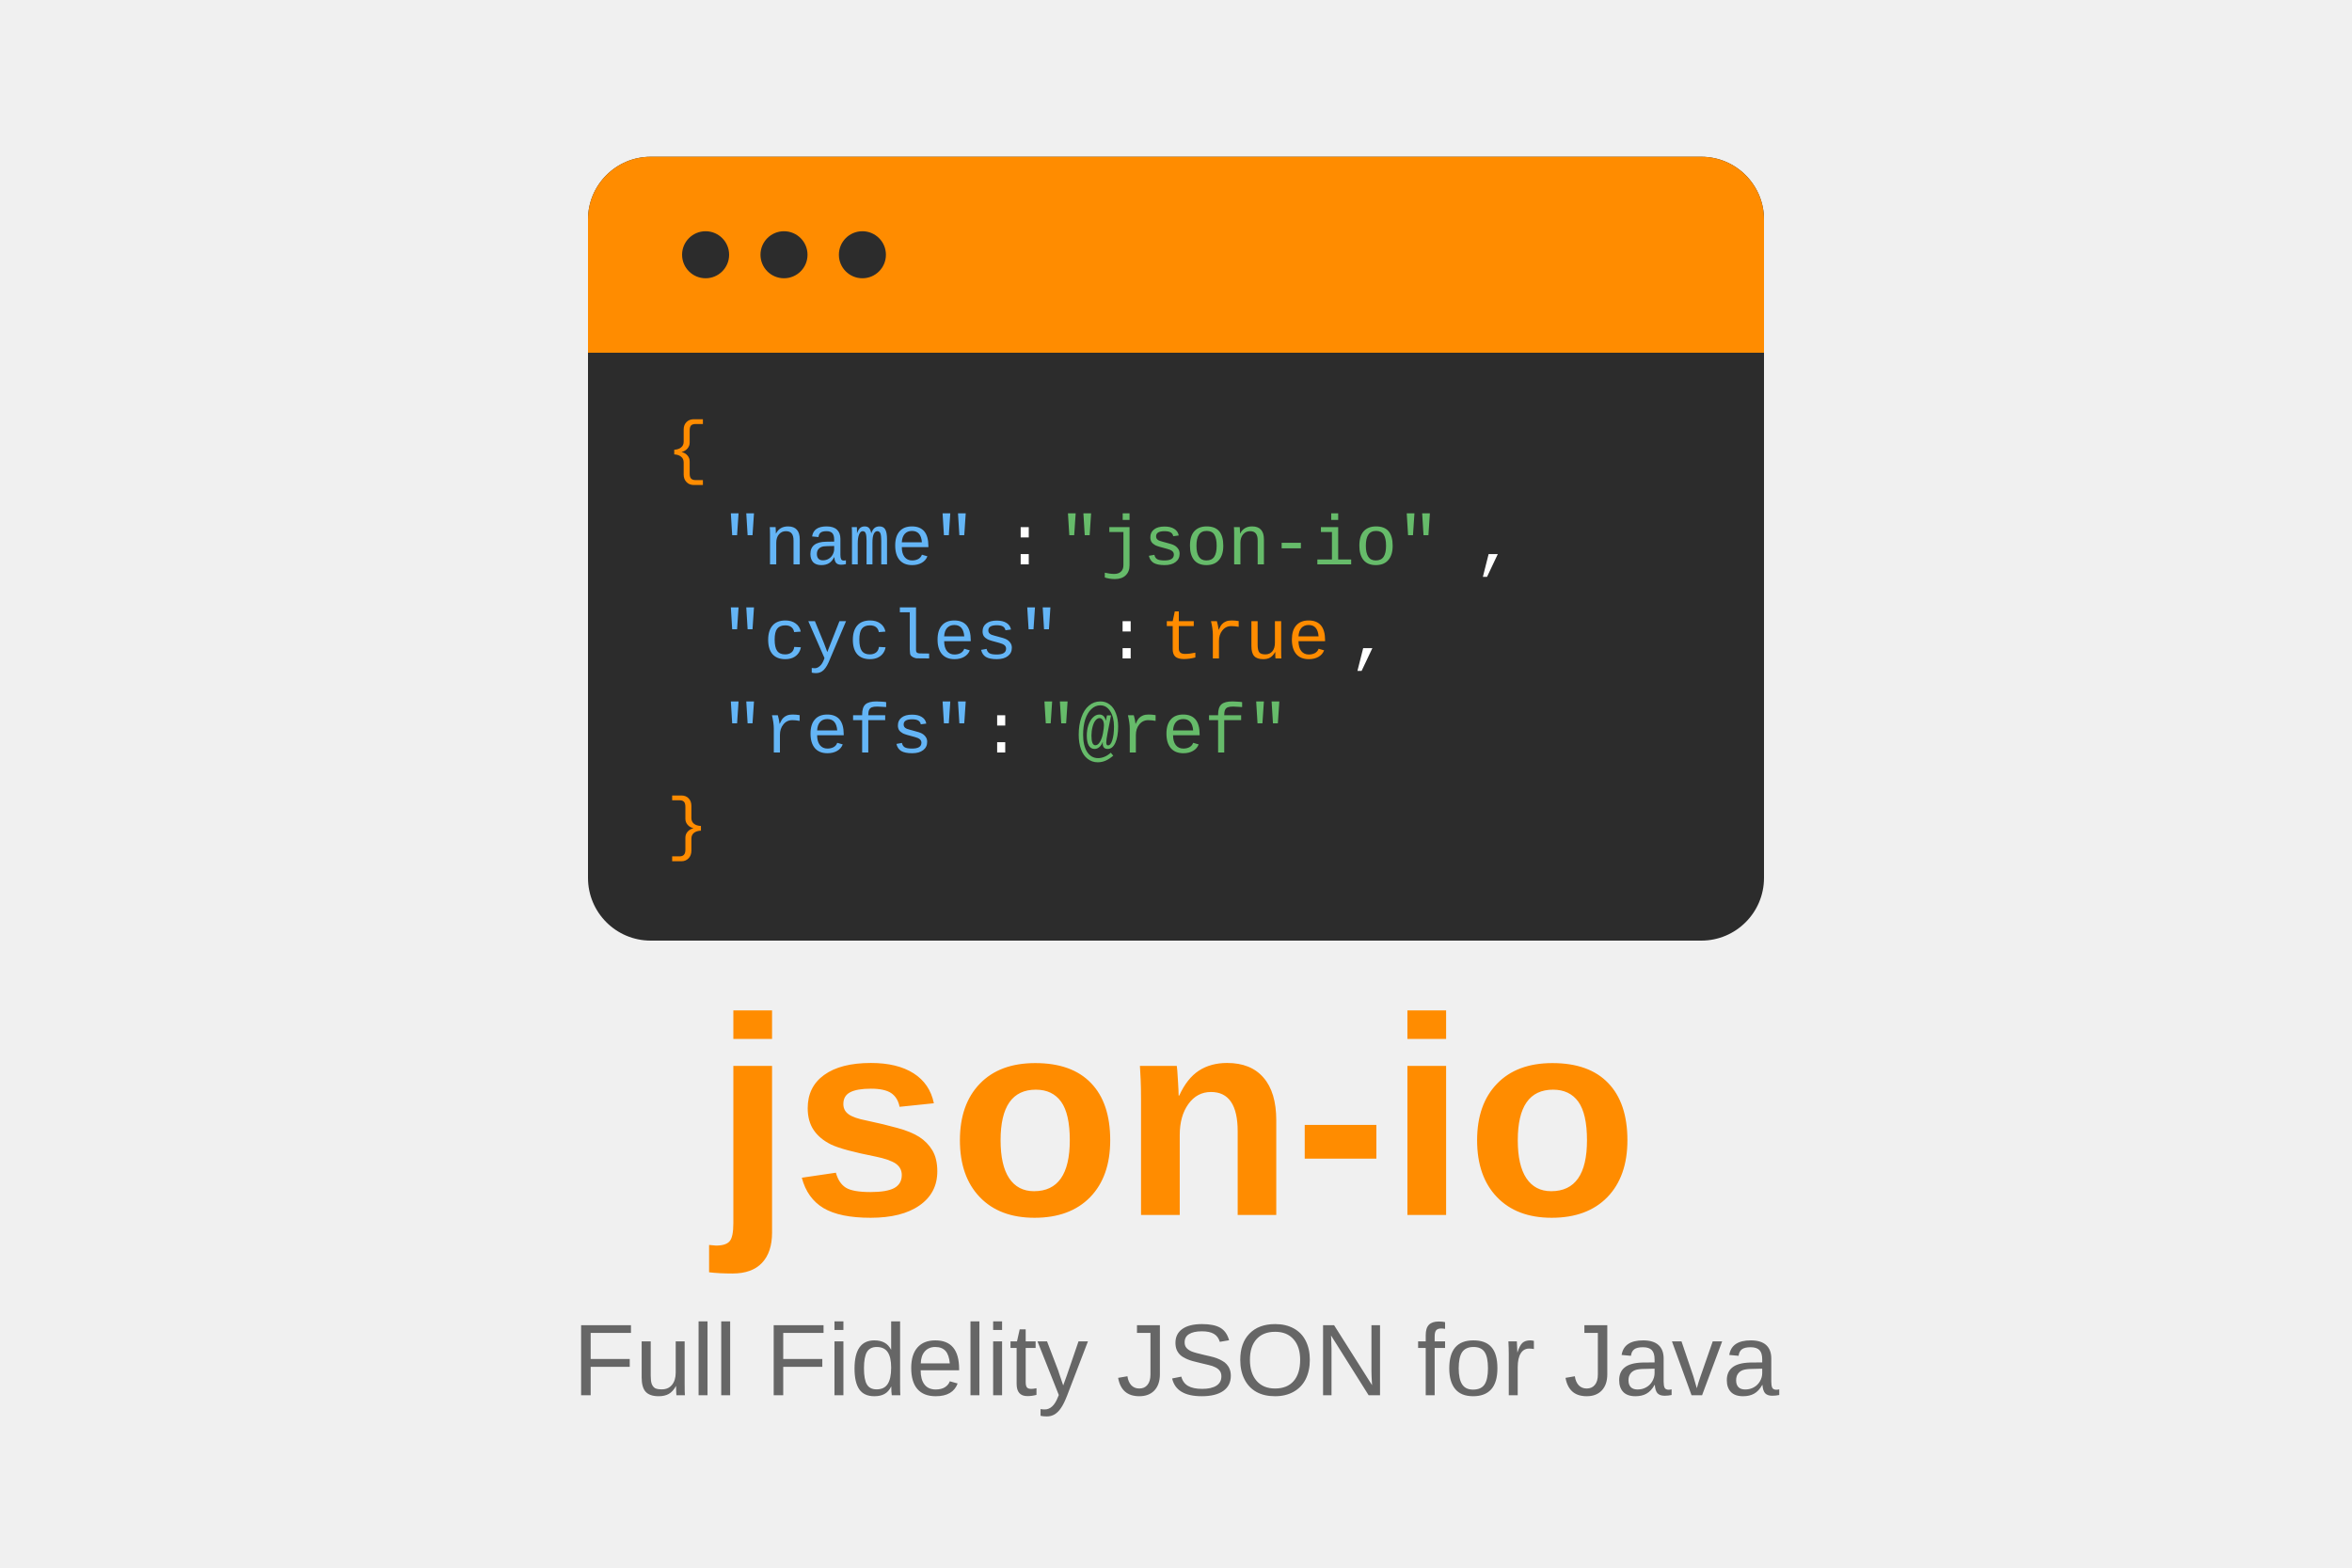
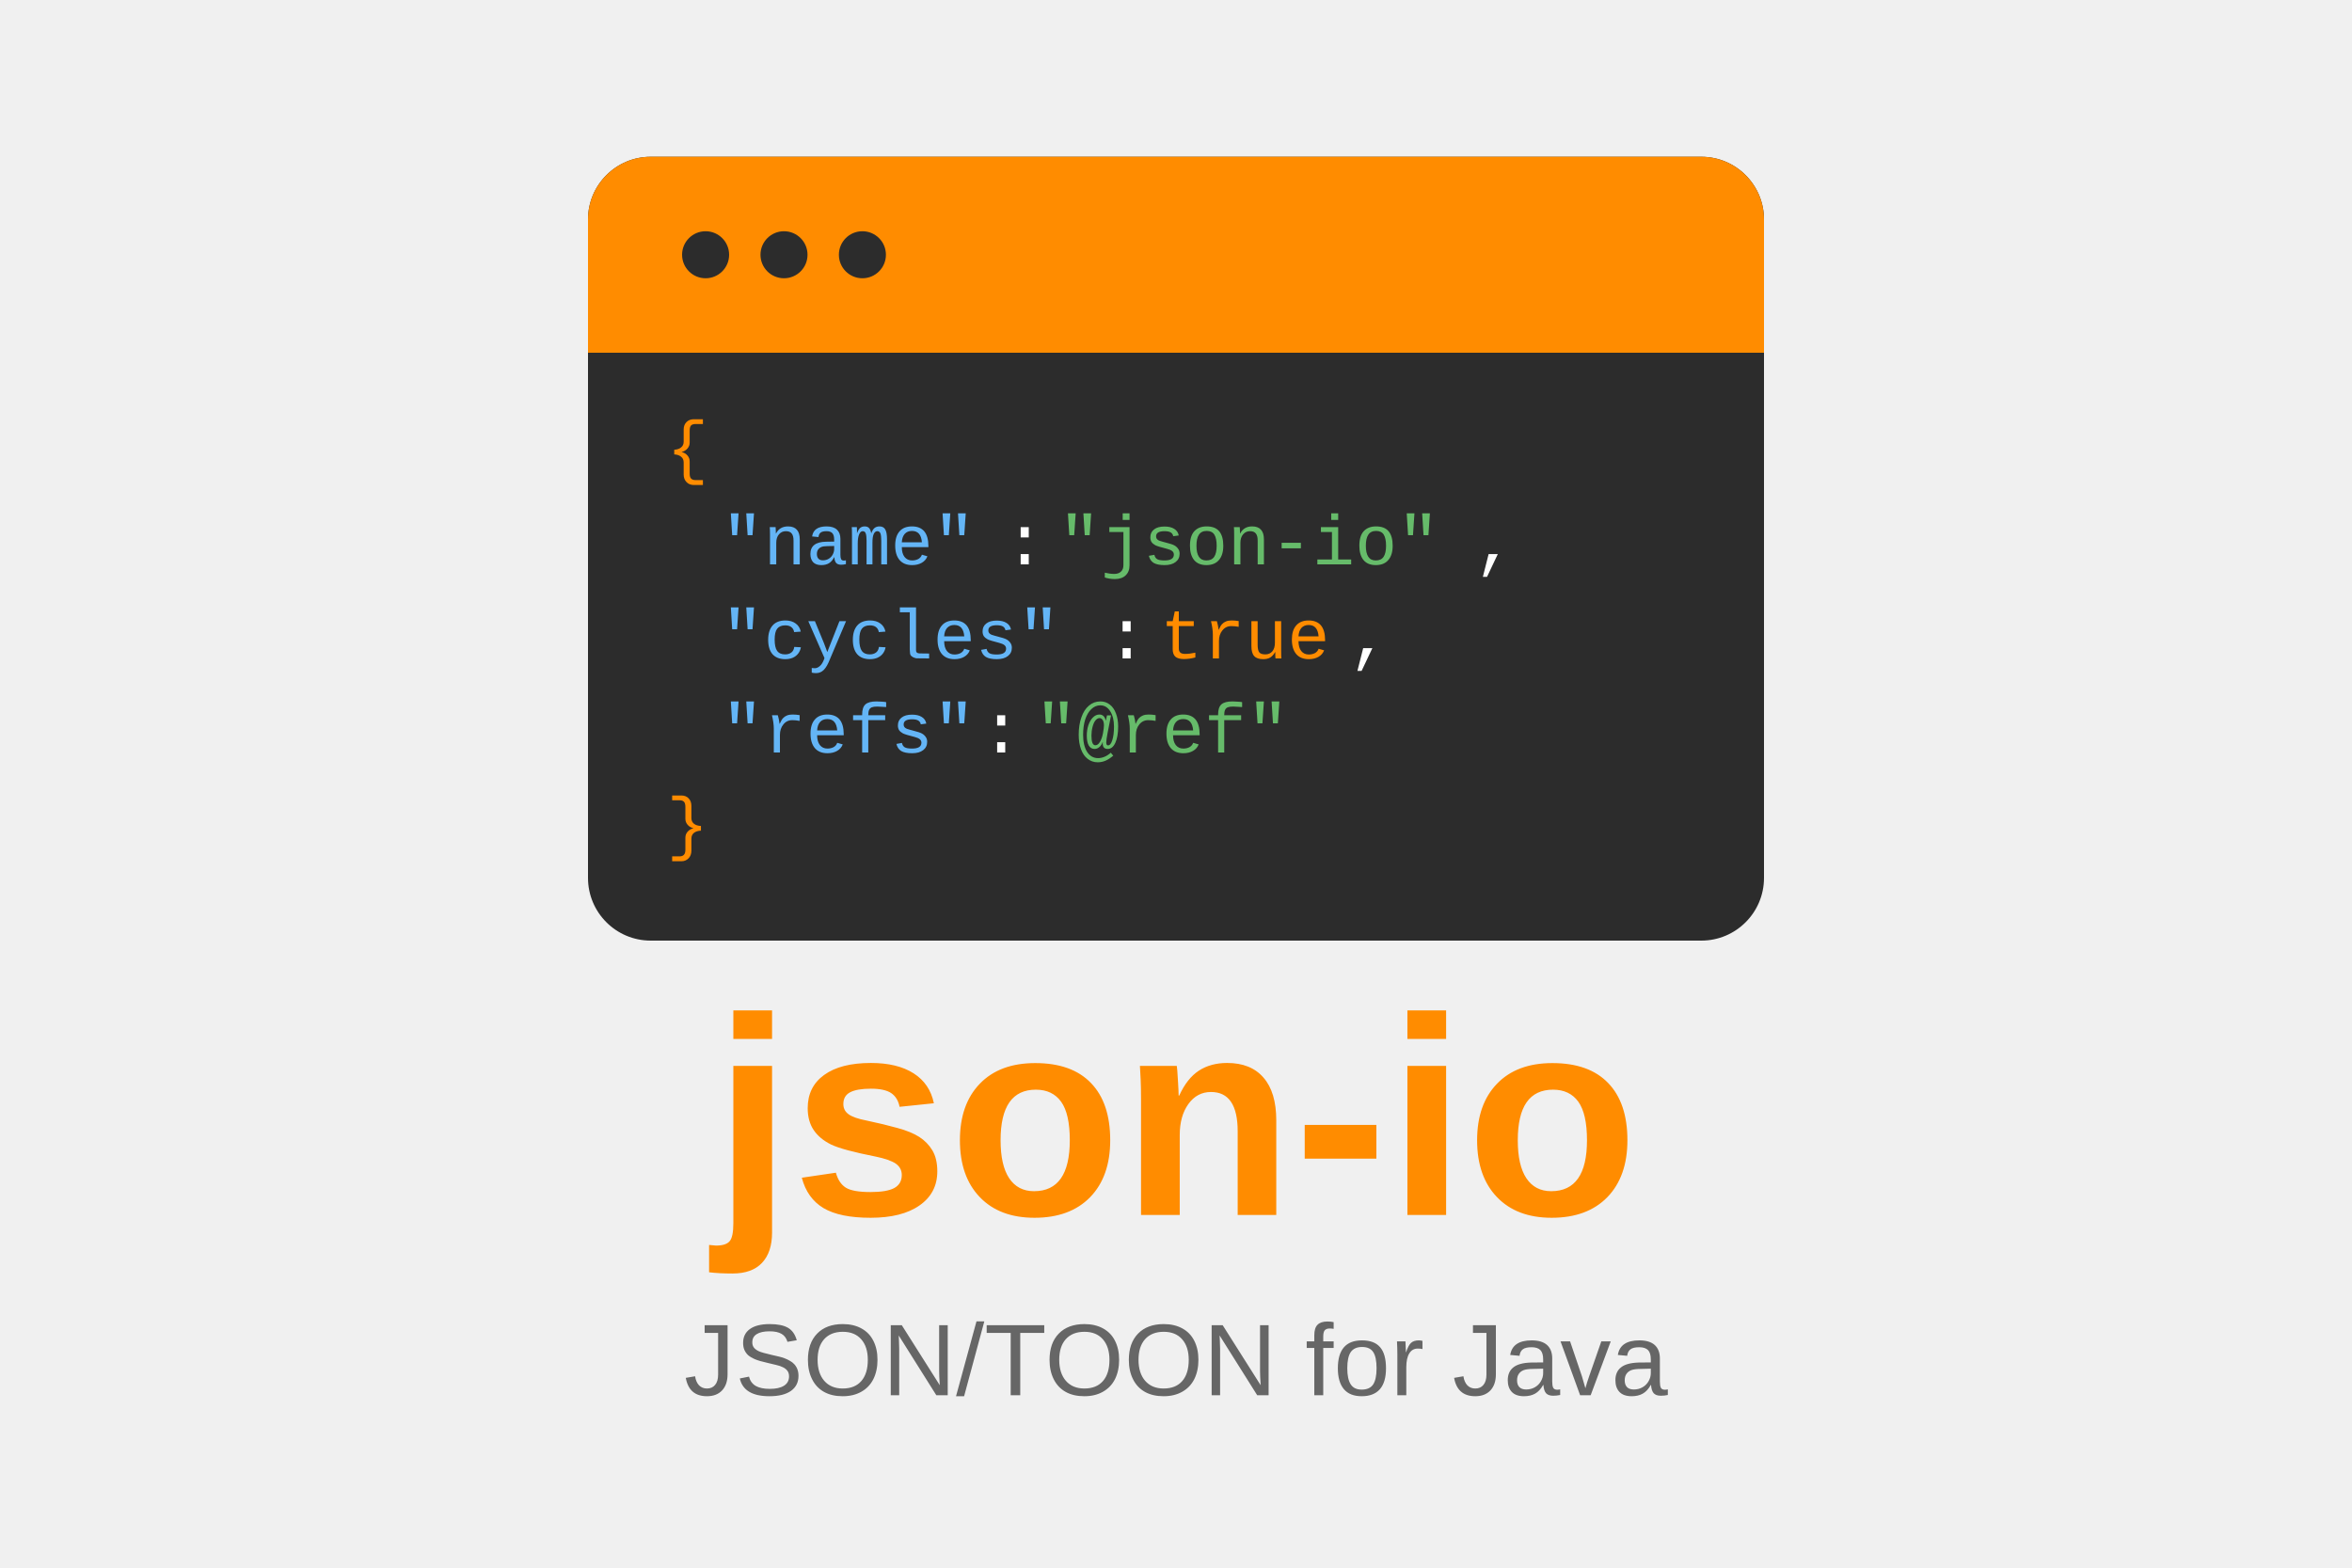
<svg xmlns="http://www.w3.org/2000/svg" width="300" height="200" viewBox="0 0 300 200">
  <rect x="75" y="20" width="150" height="100" fill="#2c2c2c" rx="8" ry="8" />
  <rect x="75" y="20" width="150" height="25" fill="#FF8C00" rx="8" ry="8" />
  <rect x="75" y="35" width="150" height="10" fill="#FF8C00" />
  <circle cx="90" cy="32.5" r="3" fill="#2c2c2c" />
  <circle cx="100" cy="32.5" r="3" fill="#2c2c2c" />
  <circle cx="110" cy="32.5" r="3" fill="#2c2c2c" />
  <text x="85" y="60" font-family="Courier New, monospace" font-size="9" fill="#FF8C00">{</text>
  <text x="92" y="72" font-family="Courier New, monospace" font-size="9" fill="#64B5F6">"name"</text>
  <text x="128" y="72" font-family="Courier New, monospace" font-size="9" fill="#FFFFFF">:</text>
  <text x="135" y="72" font-family="Courier New, monospace" font-size="9" fill="#66BB6A">"json-io"</text>
  <text x="188" y="72" font-family="Courier New, monospace" font-size="9" fill="#FFFFFF">,</text>
  <text x="92" y="84" font-family="Courier New, monospace" font-size="9" fill="#64B5F6">"cycles"</text>
  <text x="141" y="84" font-family="Courier New, monospace" font-size="9" fill="#FFFFFF">:</text>
  <text x="148" y="84" font-family="Courier New, monospace" font-size="9" fill="#FF8C00">true</text>
  <text x="172" y="84" font-family="Courier New, monospace" font-size="9" fill="#FFFFFF">,</text>
  <text x="92" y="96" font-family="Courier New, monospace" font-size="9" fill="#64B5F6">"refs"</text>
  <text x="125" y="96" font-family="Courier New, monospace" font-size="9" fill="#FFFFFF">:</text>
  <text x="132" y="96" font-family="Courier New, monospace" font-size="9" fill="#66BB6A">"@ref"</text>
  <text x="85" y="108" font-family="Courier New, monospace" font-size="9" fill="#FF8C00">}</text>
  <text x="150" y="155" text-anchor="middle" font-family="Arial, sans-serif" font-size="36" font-weight="bold" fill="#FF8C00">json-io</text>
-   <text x="150" y="178" text-anchor="middle" font-family="Arial, sans-serif" font-size="13" fill="#666666">Full Fidelity JSON for Java</text>
+   <text x="150" y="178" text-anchor="middle" font-family="Arial, sans-serif" font-size="13" fill="#666666">JSON/TOON for Java</text>
</svg>
